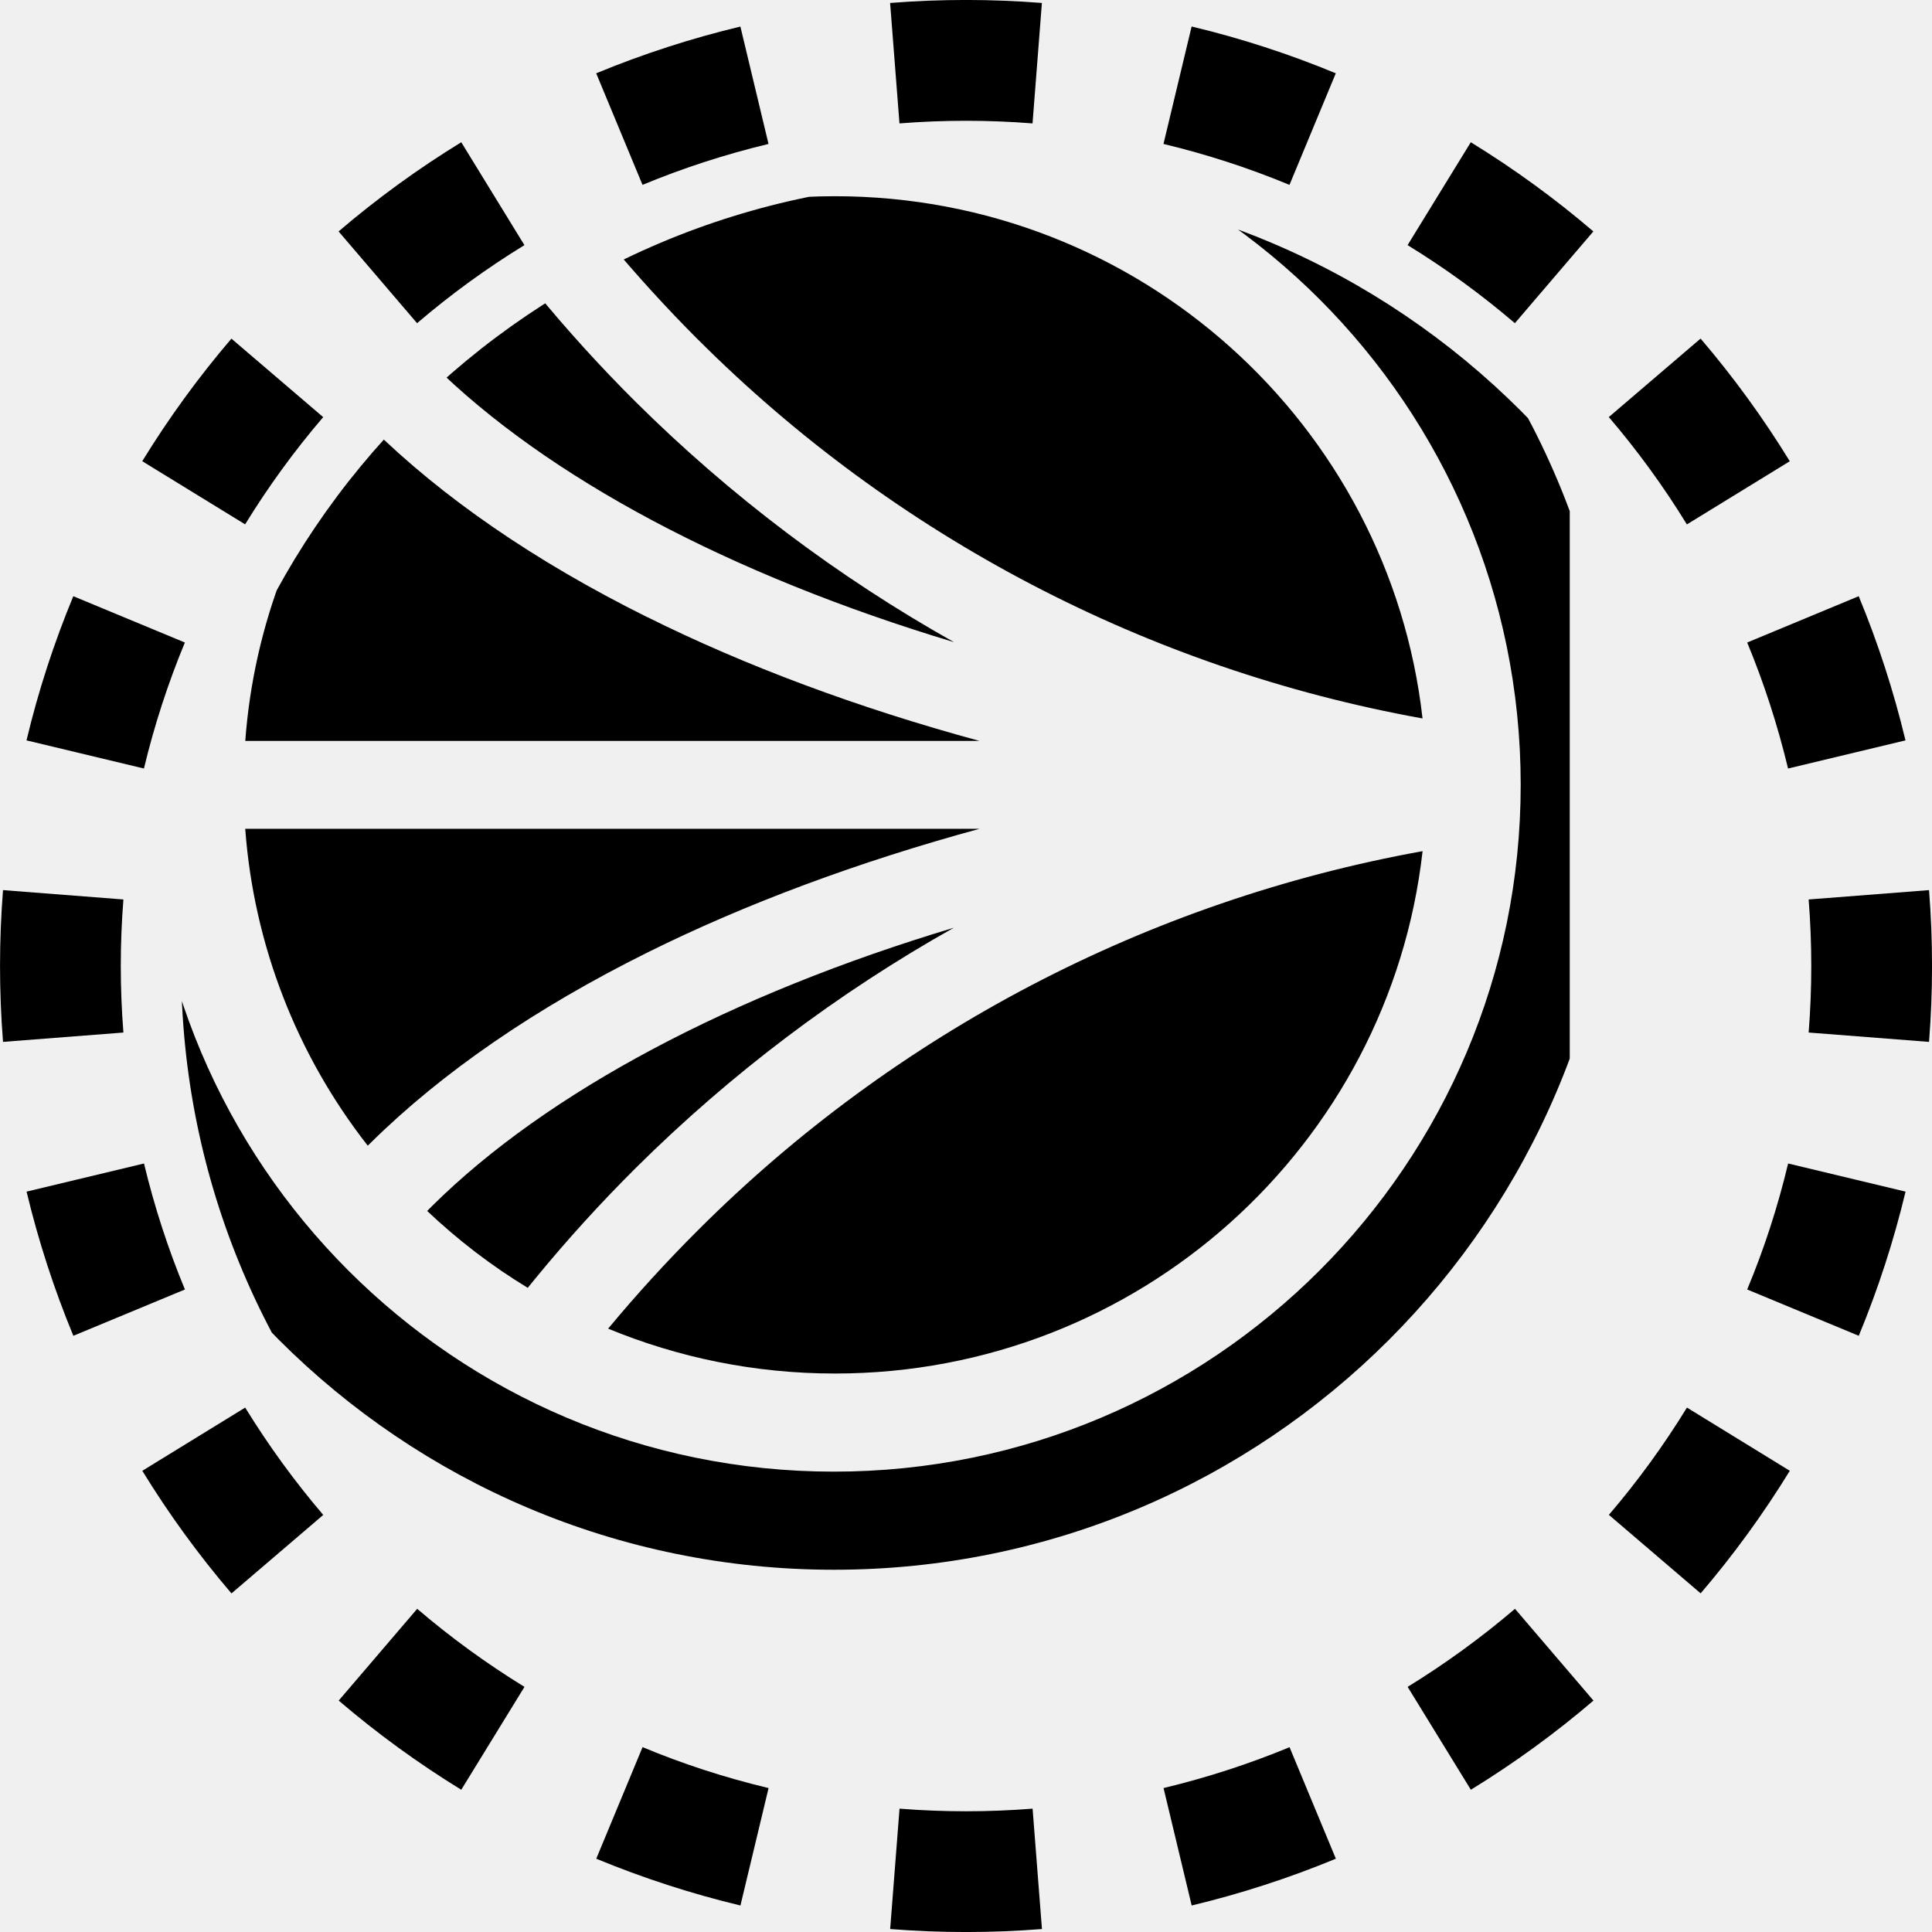
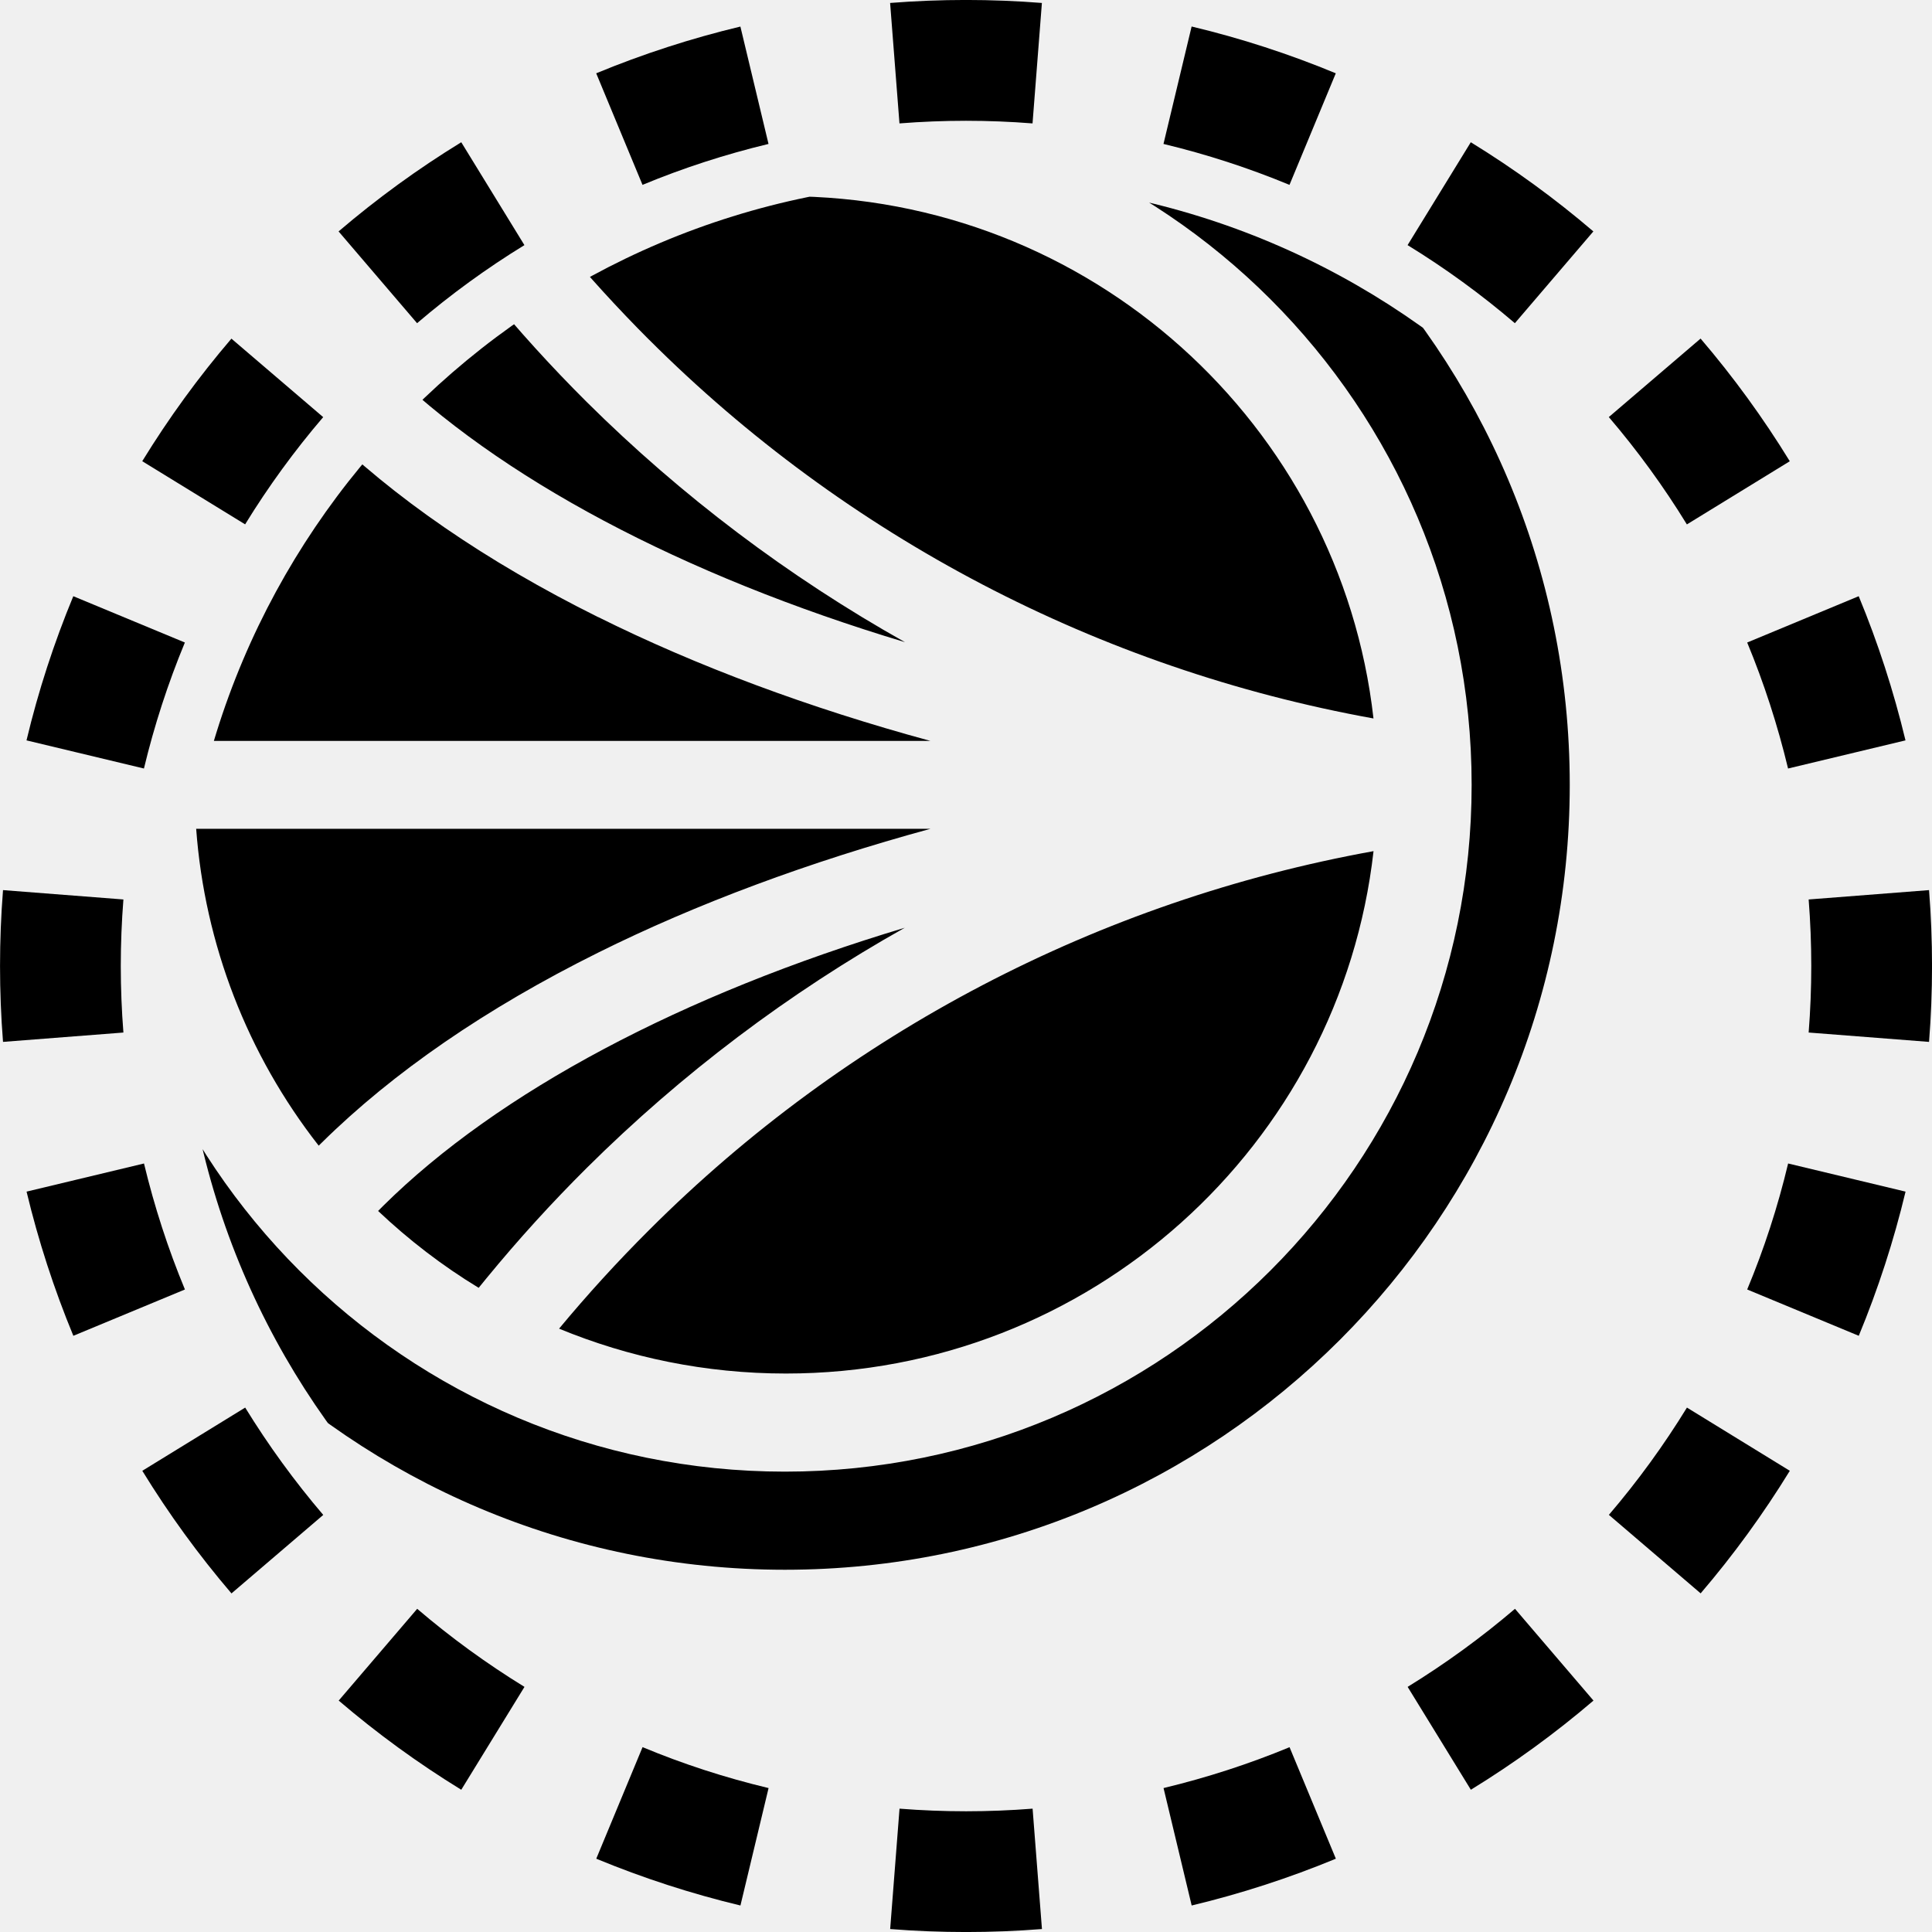
<svg xmlns="http://www.w3.org/2000/svg" width="32" height="32" fill="none" viewBox="0 0 32 32">
  <path fill="currentColor" fill-rule="evenodd" d="m31.951 17.257-1.994-.155a14 14 0 0 0 0-2.204l1.994-.155a16 16 0 0 1 0 2.514m-.39-4.994-1.945.466q-.26-1.08-.677-2.087l1.847-.767q.478 1.154.775 2.388M29.644 7.64 27.94 8.686a14 14 0 0 0-1.293-1.778l1.52-1.3a16 16 0 0 1 1.477 2.031m-3.253-3.806-1.3 1.52a14 14 0 0 0-1.777-1.293l1.047-1.704q1.076.661 2.03 1.477m-4.266-2.619-.767 1.848a14 14 0 0 0-2.087-.678l.466-1.945c.822.196 1.62.457 2.388.775M17.257.05l-.155 1.994a14 14 0 0 0-2.204 0L14.743.049a16 16 0 0 1 2.514 0m-4.994.39.466 1.945q-1.08.26-2.087.678l-.767-1.848A16 16 0 0 1 12.263.44M7.64 2.356 8.686 4.06a14 14 0 0 0-1.778 1.293l-1.3-1.52A16 16 0 0 1 7.64 2.356M3.833 5.609l1.52 1.3A14 14 0 0 0 4.06 8.685L2.356 7.639q.661-1.076 1.477-2.03M1.214 9.875l1.848.767a14 14 0 0 0-.678 2.087l-1.945-.466c.196-.822.457-1.62.775-2.388M.05 14.743a16 16 0 0 0 0 2.514l1.994-.155a14 14 0 0 1 0-2.204zm.39 4.994 1.945-.466q.26 1.08.678 2.087l-1.848.767a16 16 0 0 1-.775-2.388m1.917 4.624 1.704-1.047q.579.941 1.293 1.778l-1.52 1.3a16 16 0 0 1-1.477-2.031m3.253 3.806 1.3-1.52q.835.714 1.777 1.293l-1.047 1.704a16 16 0 0 1-2.03-1.477m4.266 2.619.767-1.848q1.007.42 2.087.678l-.466 1.945a16 16 0 0 1-2.388-.775m4.868 1.165.155-1.994a14 14 0 0 0 2.204 0l.155 1.994a16 16 0 0 1-2.514 0m4.994-.39-.466-1.945q1.08-.26 2.087-.677l.767 1.847a16 16 0 0 1-2.388.775m4.624-1.917-1.047-1.704q.941-.579 1.778-1.293l1.3 1.52a16 16 0 0 1-2.031 1.477m3.806-3.253-1.52-1.3a14 14 0 0 0 1.293-1.777l1.704 1.047q-.661 1.076-1.477 2.03m2.619-4.266-1.848-.767q.42-1.007.678-2.087l1.945.466a16 16 0 0 1-.775 2.388" clip-rule="evenodd" />
  <g clip-path="url(#stataws__circleClip)">
    <g style="transform:scale(.8125);transform-origin:50% 50%">
      <g fill="currentColor" clip-path="url(#stataws__wrappeds__clip0_2323_1938)">
-         <path fill-rule="evenodd" d="M31 16c0-7.732-6.268-14-14-14S3 8.268 3 16s6.268 14 14 14 14-6.268 14-14M17 0c8.837 0 16 7.163 16 16s-7.163 16-16 16S1 24.837 1 16 8.163 0 17 0" clip-rule="evenodd" />
-         <path d="M19.449 18.911c-4.536 1.36-8.289 3.346-10.638 5.671l-.103.104c.624.59 1.31 1.118 2.05 1.567l.159-.195a30 30 0 0 1 2.045-2.25 30.2 30.2 0 0 1 6.49-4.9zm-14.45-2.016a11.9 11.9 0 0 0 2.498 6.46l.065-.064c1.454-1.433 3.347-2.736 5.631-3.871 2.002-.996 4.3-1.85 6.777-2.525zm9.231-9.972a27.9 27.9 0 0 0 14.769 7.723C28.323 8.658 23.22 4 17.02 4c-1.637 0-3.197.326-4.623.914a30 30 0 0 0 1.833 2.01m-5.419.493c2.35 2.328 6.102 4.31 10.638 5.674a30.2 30.2 0 0 1-6.49-4.898 30 30 0 0 1-2.045-2.252l-.159-.194a12 12 0 0 0-2.047 1.567zm5.419 17.66a29 29 0 0 0-1.833 2.008c1.423.588 2.986.915 4.623.915 6.2 0 11.303-4.658 11.98-10.649a27.9 27.9 0 0 0-14.767 7.723zM13.193 12.58c-2.284-1.135-4.177-2.438-5.63-3.871l-.066-.065A11.9 11.9 0 0 0 5 15.104h14.968c-2.476-.673-4.772-1.528-6.776-2.526z" />
+         <path fill-rule="evenodd" d="M30 16c0-7.732-6.268-14-14-14S2 8.268 2 16s6.268 14 14 14 14-6.268 14-14M16 0c8.837 0 16 7.163 16 16s-7.163 16-16 16S0 24.837 0 16 7.163 0 16 0" clip-rule="evenodd" />
+         <path d="M18.449 18.911c-4.536 1.36-8.289 3.346-10.638 5.671l-.103.104c.624.59 1.31 1.118 2.05 1.567l.159-.195a30 30 0 0 1 2.045-2.25 30.2 30.2 0 0 1 6.49-4.9zm-14.45-2.016a11.9 11.9 0 0 0 2.498 6.46l.065-.064c1.454-1.433 3.347-2.736 5.631-3.871 2.002-.996 4.3-1.85 6.777-2.525zm9.231-9.972a27.9 27.9 0 0 0 14.769 7.723C27.323 8.658 22.22 4 16.02 4c-1.637 0-3.197.326-4.623.914a30 30 0 0 0 1.833 2.01m-5.419.493c2.35 2.328 6.102 4.31 10.638 5.674a30.2 30.2 0 0 1-6.49-4.898A30 30 0 0 1 9.914 5.94l-.159-.194c-.74.449-1.425.977-2.047 1.567zm5.419 17.66a29 29 0 0 0-1.833 2.008c1.423.588 2.986.915 4.623.915 6.2 0 11.303-4.658 11.98-10.649a27.9 27.9 0 0 0-14.767 7.723zM12.193 12.58c-2.284-1.135-4.177-2.438-5.63-3.871l-.066-.065A11.9 11.9 0 0 0 4 15.104h14.968c-2.476-.673-4.772-1.528-6.776-2.526z" />
      </g>
      <defs>
        <clipPath id="stataws__wrappeds__clip0_2323_1938">
          <path fill="#fff" d="M0 0h32v32H0z" />
        </clipPath>
      </defs>
    </g>
  </g>
  <defs>
    <clipPath id="stataws__circleClip">
      <circle cx="16" cy="16" r="13" />
    </clipPath>
  </defs>
</svg>
